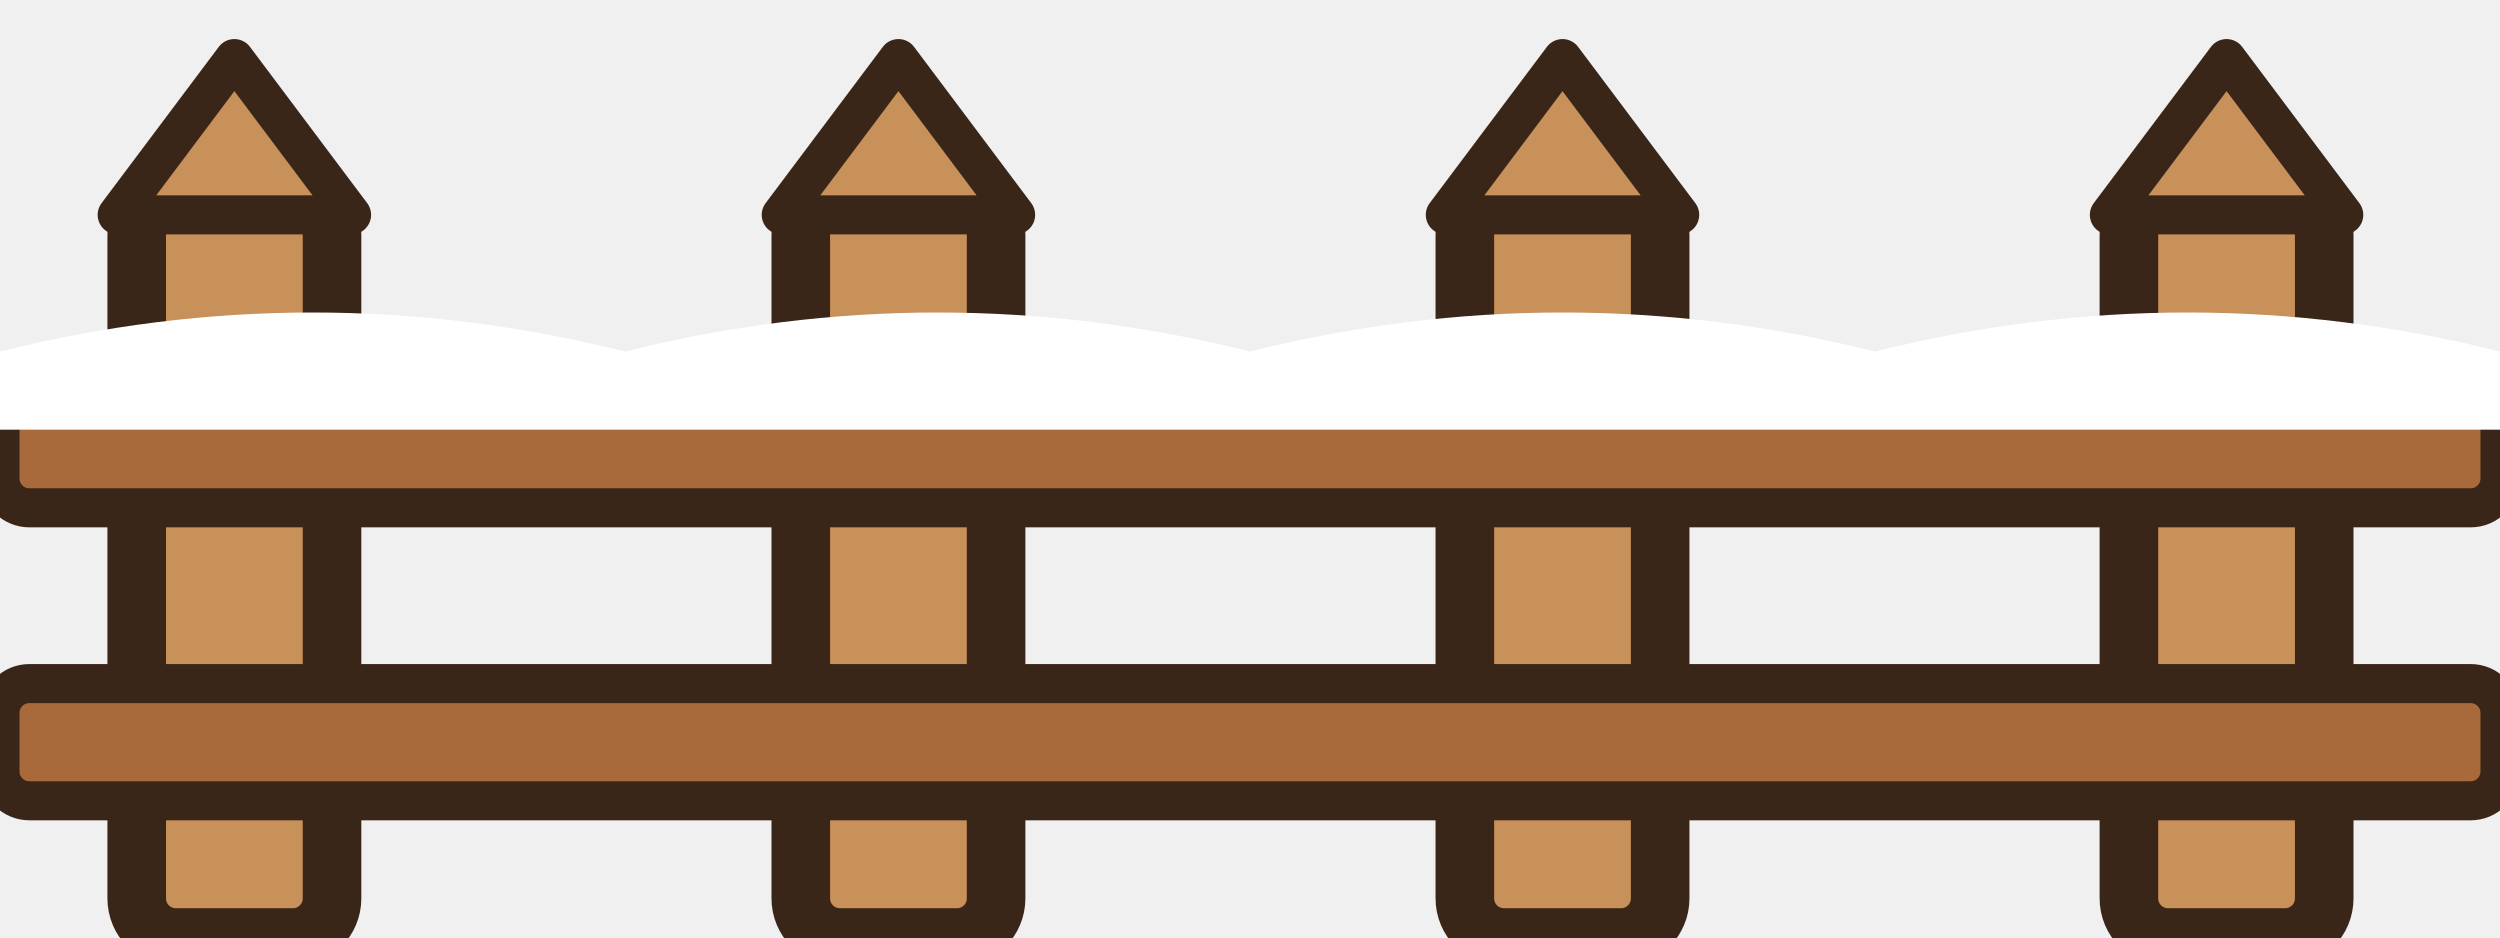
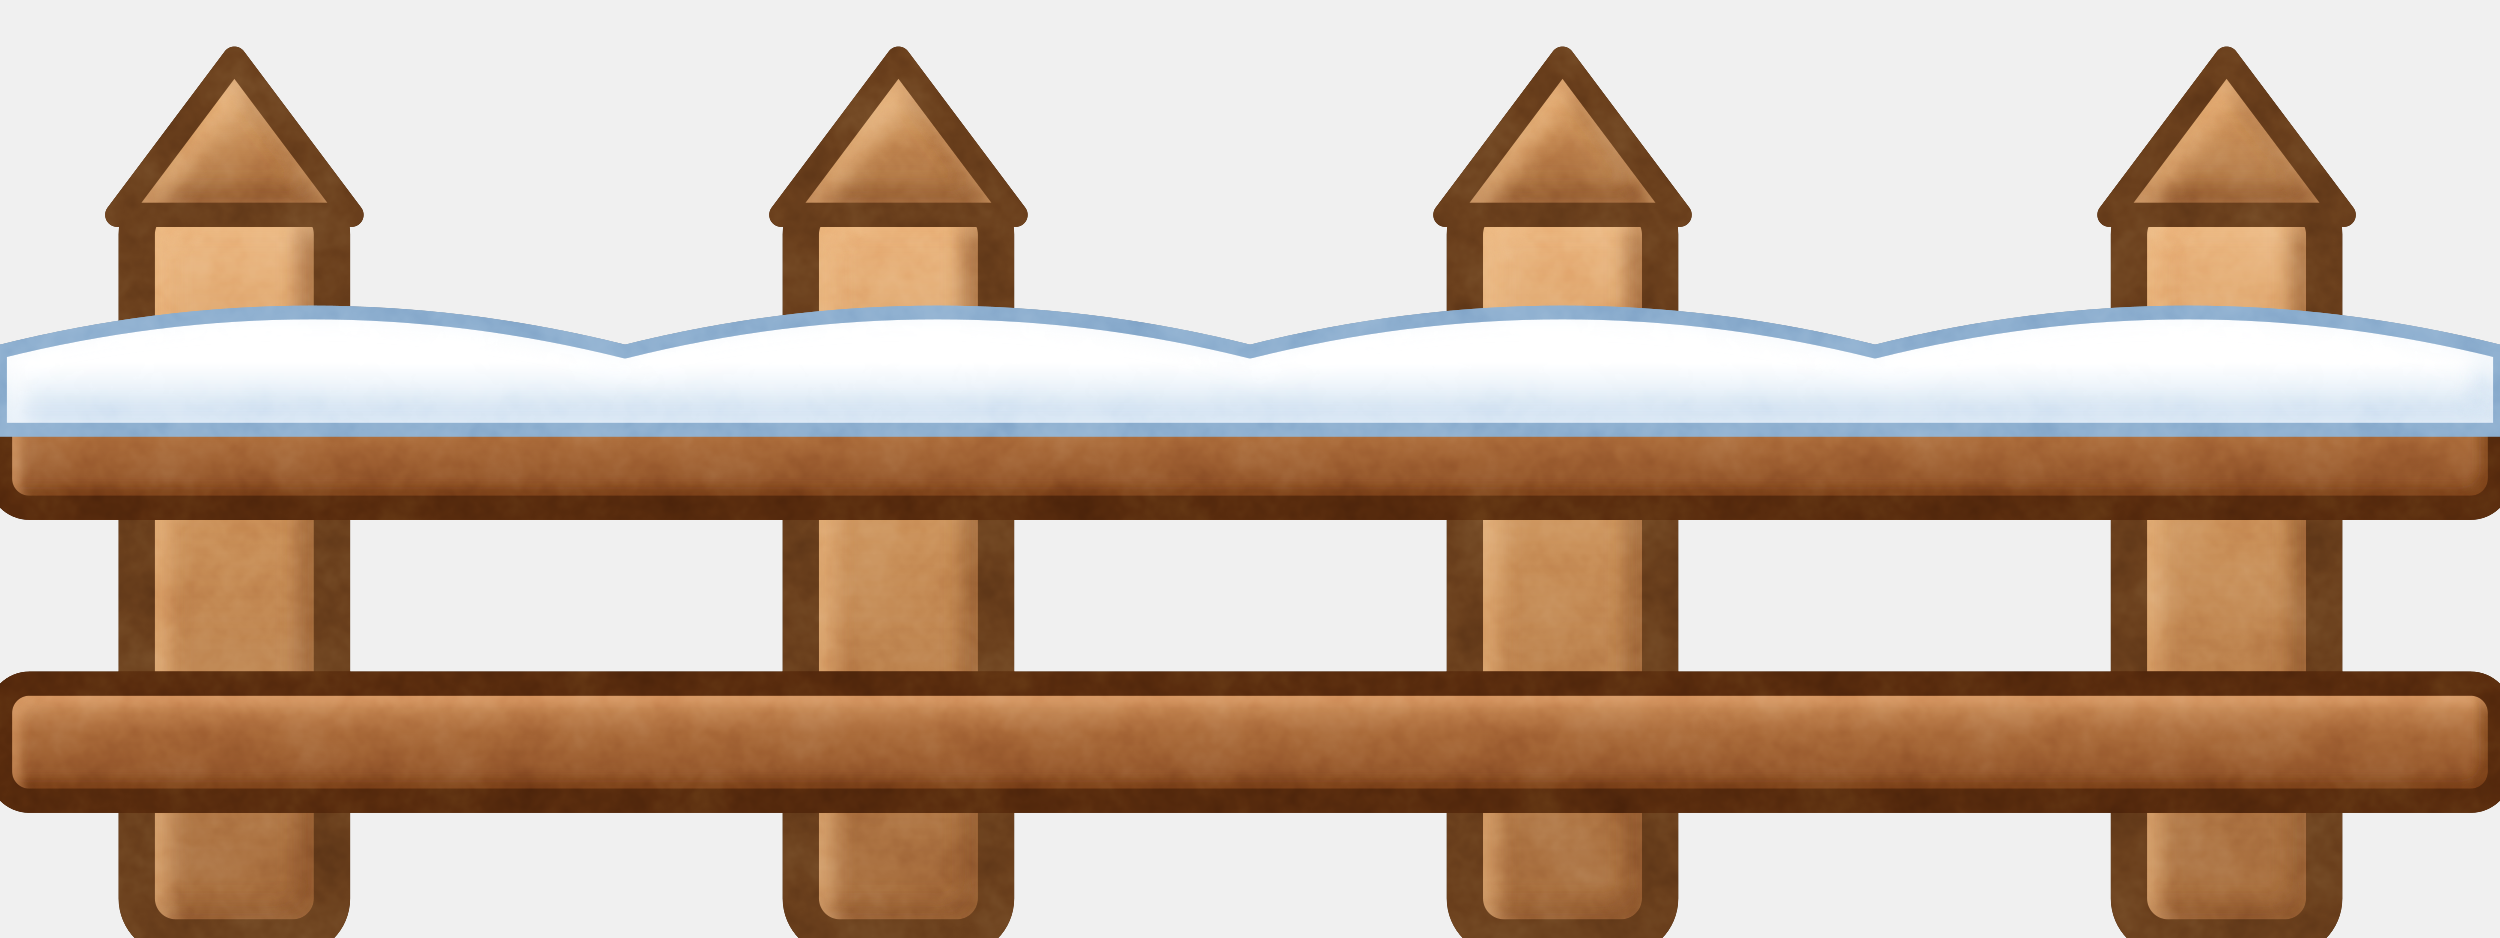
- <svg xmlns="http://www.w3.org/2000/svg" width="256" height="96" viewBox="0 0 256 96">
-   <defs />
-   <rect x="14" y="20" width="20" height="76" rx="4" fill="#c9915a" stroke="#3a2618" stroke-width="6" stroke-linejoin="round" stroke-linecap="round" />
-   <path d="M12,22 L24,6 L36,22 Z" fill="#c9915a" stroke="#3a2618" stroke-width="4" stroke-linejoin="round" stroke-linecap="round" />
-   <rect x="82" y="20" width="20" height="76" rx="4" fill="#c9915a" stroke="#3a2618" stroke-width="6" stroke-linejoin="round" stroke-linecap="round" />
-   <path d="M80,22 L92,6 L104,22 Z" fill="#c9915a" stroke="#3a2618" stroke-width="4" stroke-linejoin="round" stroke-linecap="round" />
-   <rect x="150" y="20" width="20" height="76" rx="4" fill="#c9915a" stroke="#3a2618" stroke-width="6" stroke-linejoin="round" stroke-linecap="round" />
-   <path d="M148,22 L160,6 L172,22 Z" fill="#c9915a" stroke="#3a2618" stroke-width="4" stroke-linejoin="round" stroke-linecap="round" />
-   <rect x="218" y="20" width="20" height="76" rx="4" fill="#c9915a" stroke="#3a2618" stroke-width="6" stroke-linejoin="round" stroke-linecap="round" />
-   <path d="M216,22 L228,6 L240,22 Z" fill="#c9915a" stroke="#3a2618" stroke-width="4" stroke-linejoin="round" stroke-linecap="round" />
-   <rect x="0" y="40" width="256" height="12" rx="3" fill="#a86a3a" stroke="#3a2618" stroke-width="4" stroke-linejoin="round" stroke-linecap="round" />
-   <rect x="0" y="70" width="256" height="12" rx="3" fill="#a86a3a" stroke="#3a2618" stroke-width="4" stroke-linejoin="round" stroke-linecap="round" />
-   <path d="M0,36 Q32,28 64,36 Q96,28 128,36 Q160,28 192,36 Q224,28 256,36 L256,44 L0,44 Z" fill="#ffffff" stroke="#3a2618" stroke-width="0" stroke-linejoin="round" stroke-linecap="round" />
+ <svg xmlns="http://www.w3.org/2000/svg" width="256" height="96" viewBox="0 0 256 96" data-painted="1">
+   <defs>
+     <linearGradient id="pt0" x1="0" y1="0" x2="0" y2="1">
+       <stop offset="0" stop-color="#eebb85" />
+       <stop offset="0.42" stop-color="#cd945c" />
+       <stop offset="1" stop-color="#a46b3c" />
+     </linearGradient>
+     <linearGradient id="pt1" x1="0" y1="0" x2="0" y2="1">
+       <stop offset="0" stop-color="#db9e68" />
+       <stop offset="0.42" stop-color="#ab6c3b" />
+       <stop offset="1" stop-color="#894c23" />
+     </linearGradient>
+     <linearGradient id="pt2" x1="0" y1="0" x2="0" y2="1">
+       <stop offset="0" stop-color="#ffffff" />
+       <stop offset="0.42" stop-color="#ffffff" />
+       <stop offset="1" stop-color="#cddff0" />
+     </linearGradient>
+     <clipPath id="pvc0">
+       <rect x="14" y="20" width="20" height="76" rx="4" />
+     </clipPath>
+     <filter id="pv0" x="-30%" y="-30%" width="160%" height="160%">
+       <feGaussianBlur stdDeviation="1.0" />
+     </filter>
+     <clipPath id="pvc1">
+       <path d="M12,22 L24,6 L36,22 Z" />
+     </clipPath>
+     <clipPath id="pvc2">
+       <rect x="82" y="20" width="20" height="76" rx="4" />
+     </clipPath>
+     <clipPath id="pvc3">
+       <path d="M80,22 L92,6 L104,22 Z" />
+     </clipPath>
+     <clipPath id="pvc4">
+       <rect x="150" y="20" width="20" height="76" rx="4" />
+     </clipPath>
+     <clipPath id="pvc5">
+       <path d="M148,22 L160,6 L172,22 Z" />
+     </clipPath>
+     <clipPath id="pvc6">
+       <rect x="218" y="20" width="20" height="76" rx="4" />
+     </clipPath>
+     <clipPath id="pvc7">
+       <path d="M216,22 L228,6 L240,22 Z" />
+     </clipPath>
+     <clipPath id="pvc8">
+       <rect x="0" y="40" width="256" height="12" rx="3" />
+     </clipPath>
+     <filter id="pv1" x="-30%" y="-30%" width="160%" height="160%">
+       <feGaussianBlur stdDeviation="0.5" />
+     </filter>
+     <clipPath id="pvc9">
+       <rect x="0" y="70" width="256" height="12" rx="3" />
+     </clipPath>
+     <clipPath id="pvc10">
+       <path d="M0,36 Q32,28 64,36 Q96,28 128,36 Q160,28 192,36 Q224,28 256,36 L256,44 L0,44 Z" />
+     </clipPath>
+     <filter id="paintgrain" x="-5%" y="-5%" width="110%" height="110%" color-interpolation-filters="sRGB">
+       <feTurbulence type="fractalNoise" baseFrequency="0.75" numOctaves="2" seed="7" result="fine" />
+       <feTurbulence type="fractalNoise" baseFrequency="0.141" numOctaves="3" seed="3" result="soft" />
+       <feColorMatrix in="fine" type="matrix" result="fg" values="0.22 0 0 0 0.39  0.22 0 0 0 0.39  0.22 0 0 0 0.39  0 0 0 0 1" />
+       <feColorMatrix in="soft" type="matrix" result="sg" values="0.5 0 0 0 0.25  0.5 0 0 0 0.25  0.5 0 0 0 0.25  0 0 0 0 1" />
+       <feComposite in="fg" in2="sg" operator="arithmetic" k1="0" k2="0.5" k3="0.5" k4="0" result="noise" />
+       <feComposite in="noise" in2="SourceAlpha" operator="in" result="masked" />
+       <feBlend in="masked" in2="SourceGraphic" mode="soft-light" result="lit" />
+       <feComposite in="lit" in2="SourceAlpha" operator="in" />
+     </filter>
+   </defs>
+   <g filter="url(#paintgrain)">
+     <rect x="14" y="20" width="20" height="76" rx="4" fill="url(#pt0)" stroke="#6b401d" stroke-width="3.72" stroke-linejoin="round" stroke-linecap="round" />
+     <g clip-path="url(#pvc0)">
+       <rect x="14" y="20" width="20" height="76" rx="4" fill="none" stroke="#834c24" stroke-width="4.2" opacity="0.55" filter="url(#pv0)" transform="translate(-1.4 -1.4)" />
+       <rect x="14" y="20" width="20" height="76" rx="4" fill="none" stroke="#eebb85" stroke-width="4.2" opacity="0.6" filter="url(#pv0)" transform="translate(1.4 1.4)" />
+     </g>
+     <rect x="14" y="20" width="20" height="76" rx="4" fill="none" stroke="#6b401d" stroke-width="3.72" stroke-linejoin="round" stroke-linecap="round" />
+     <path d="M12,22 L24,6 L36,22 Z" fill="url(#pt0)" stroke="#6b401d" stroke-width="2.48" stroke-linejoin="round" stroke-linecap="round" />
+     <g clip-path="url(#pvc1)">
+       <path d="M12,22 L24,6 L36,22 Z" fill="none" stroke="#834c24" stroke-width="3.3" opacity="0.55" filter="url(#pv0)" transform="translate(-1.1 -1.1)" />
+       <path d="M12,22 L24,6 L36,22 Z" fill="none" stroke="#eebb85" stroke-width="3.3" opacity="0.6" filter="url(#pv0)" transform="translate(1.1 1.1)" />
+     </g>
+     <path d="M12,22 L24,6 L36,22 Z" fill="none" stroke="#6b401d" stroke-width="2.48" stroke-linejoin="round" stroke-linecap="round" />
+     <rect x="82" y="20" width="20" height="76" rx="4" fill="url(#pt0)" stroke="#6b401d" stroke-width="3.72" stroke-linejoin="round" stroke-linecap="round" />
+     <g clip-path="url(#pvc2)">
+       <rect x="82" y="20" width="20" height="76" rx="4" fill="none" stroke="#834c24" stroke-width="4.2" opacity="0.55" filter="url(#pv0)" transform="translate(-1.4 -1.4)" />
+       <rect x="82" y="20" width="20" height="76" rx="4" fill="none" stroke="#eebb85" stroke-width="4.2" opacity="0.6" filter="url(#pv0)" transform="translate(1.4 1.4)" />
+     </g>
+     <rect x="82" y="20" width="20" height="76" rx="4" fill="none" stroke="#6b401d" stroke-width="3.72" stroke-linejoin="round" stroke-linecap="round" />
+     <path d="M80,22 L92,6 L104,22 Z" fill="url(#pt0)" stroke="#6b401d" stroke-width="2.48" stroke-linejoin="round" stroke-linecap="round" />
+     <g clip-path="url(#pvc3)">
+       <path d="M80,22 L92,6 L104,22 Z" fill="none" stroke="#834c24" stroke-width="3.3" opacity="0.55" filter="url(#pv0)" transform="translate(-1.1 -1.1)" />
+       <path d="M80,22 L92,6 L104,22 Z" fill="none" stroke="#eebb85" stroke-width="3.3" opacity="0.6" filter="url(#pv0)" transform="translate(1.1 1.1)" />
+     </g>
+     <path d="M80,22 L92,6 L104,22 Z" fill="none" stroke="#6b401d" stroke-width="2.48" stroke-linejoin="round" stroke-linecap="round" />
+     <rect x="150" y="20" width="20" height="76" rx="4" fill="url(#pt0)" stroke="#6b401d" stroke-width="3.72" stroke-linejoin="round" stroke-linecap="round" />
+     <g clip-path="url(#pvc4)">
+       <rect x="150" y="20" width="20" height="76" rx="4" fill="none" stroke="#834c24" stroke-width="4.2" opacity="0.55" filter="url(#pv0)" transform="translate(-1.4 -1.4)" />
+       <rect x="150" y="20" width="20" height="76" rx="4" fill="none" stroke="#eebb85" stroke-width="4.2" opacity="0.6" filter="url(#pv0)" transform="translate(1.4 1.4)" />
+     </g>
+     <rect x="150" y="20" width="20" height="76" rx="4" fill="none" stroke="#6b401d" stroke-width="3.72" stroke-linejoin="round" stroke-linecap="round" />
+     <path d="M148,22 L160,6 L172,22 Z" fill="url(#pt0)" stroke="#6b401d" stroke-width="2.48" stroke-linejoin="round" stroke-linecap="round" />
+     <g clip-path="url(#pvc5)">
+       <path d="M148,22 L160,6 L172,22 Z" fill="none" stroke="#834c24" stroke-width="3.3" opacity="0.55" filter="url(#pv0)" transform="translate(-1.1 -1.1)" />
+       <path d="M148,22 L160,6 L172,22 Z" fill="none" stroke="#eebb85" stroke-width="3.3" opacity="0.6" filter="url(#pv0)" transform="translate(1.1 1.1)" />
+     </g>
+     <path d="M148,22 L160,6 L172,22 Z" fill="none" stroke="#6b401d" stroke-width="2.48" stroke-linejoin="round" stroke-linecap="round" />
+     <rect x="218" y="20" width="20" height="76" rx="4" fill="url(#pt0)" stroke="#6b401d" stroke-width="3.72" stroke-linejoin="round" stroke-linecap="round" />
+     <g clip-path="url(#pvc6)">
+       <rect x="218" y="20" width="20" height="76" rx="4" fill="none" stroke="#834c24" stroke-width="4.2" opacity="0.55" filter="url(#pv0)" transform="translate(-1.4 -1.4)" />
+       <rect x="218" y="20" width="20" height="76" rx="4" fill="none" stroke="#eebb85" stroke-width="4.2" opacity="0.6" filter="url(#pv0)" transform="translate(1.4 1.4)" />
+     </g>
+     <rect x="218" y="20" width="20" height="76" rx="4" fill="none" stroke="#6b401d" stroke-width="3.72" stroke-linejoin="round" stroke-linecap="round" />
+     <path d="M216,22 L228,6 L240,22 Z" fill="url(#pt0)" stroke="#6b401d" stroke-width="2.48" stroke-linejoin="round" stroke-linecap="round" />
+     <g clip-path="url(#pvc7)">
+       <path d="M216,22 L228,6 L240,22 Z" fill="none" stroke="#834c24" stroke-width="3.3" opacity="0.55" filter="url(#pv0)" transform="translate(-1.1 -1.1)" />
+       <path d="M216,22 L228,6 L240,22 Z" fill="none" stroke="#eebb85" stroke-width="3.3" opacity="0.6" filter="url(#pv0)" transform="translate(1.1 1.1)" />
+     </g>
+     <path d="M216,22 L228,6 L240,22 Z" fill="none" stroke="#6b401d" stroke-width="2.48" stroke-linejoin="round" stroke-linecap="round" />
+     <rect x="0" y="40" width="256" height="12" rx="3" fill="url(#pt1)" stroke="#592c0e" stroke-width="2.48" stroke-linejoin="round" stroke-linecap="round" />
+     <g clip-path="url(#pvc8)">
+       <rect x="0" y="40" width="256" height="12" rx="3" fill="none" stroke="#6e3411" stroke-width="2.5" opacity="0.55" filter="url(#pv1)" transform="translate(-0.9 -0.9)" />
+       <rect x="0" y="40" width="256" height="12" rx="3" fill="none" stroke="#db9e68" stroke-width="2.5" opacity="0.6" filter="url(#pv1)" transform="translate(0.9 0.9)" />
+     </g>
+     <rect x="0" y="40" width="256" height="12" rx="3" fill="none" stroke="#592c0e" stroke-width="2.48" stroke-linejoin="round" stroke-linecap="round" />
+     <rect x="0" y="70" width="256" height="12" rx="3" fill="url(#pt1)" stroke="#592c0e" stroke-width="2.48" stroke-linejoin="round" stroke-linecap="round" />
+     <g clip-path="url(#pvc9)">
+       <rect x="0" y="70" width="256" height="12" rx="3" fill="none" stroke="#6e3411" stroke-width="2.5" opacity="0.55" filter="url(#pv1)" transform="translate(-0.9 -0.9)" />
+       <rect x="0" y="70" width="256" height="12" rx="3" fill="none" stroke="#db9e68" stroke-width="2.5" opacity="0.6" filter="url(#pv1)" transform="translate(0.9 0.9)" />
+     </g>
+     <rect x="0" y="70" width="256" height="12" rx="3" fill="none" stroke="#592c0e" stroke-width="2.48" stroke-linejoin="round" stroke-linecap="round" />
+     <path d="M0,36 Q32,28 64,36 Q96,28 128,36 Q160,28 192,36 Q224,28 256,36 L256,44 L0,44 Z" fill="url(#pt2)" stroke="#8fb0d0" stroke-width="1.40" stroke-linejoin="round" stroke-linecap="round" />
+     <g clip-path="url(#pvc10)">
+       <path d="M0,36 Q32,28 64,36 Q96,28 128,36 Q160,28 192,36 Q224,28 256,36 L256,44 L0,44 Z" fill="none" stroke="#cddff0" stroke-width="3.3" opacity="0.55" filter="url(#pv0)" transform="translate(-1.1 -1.1)" />
+       <path d="M0,36 Q32,28 64,36 Q96,28 128,36 Q160,28 192,36 Q224,28 256,36 L256,44 L0,44 Z" fill="none" stroke="#ffffff" stroke-width="3.3" opacity="0.6" filter="url(#pv0)" transform="translate(1.1 1.1)" />
+     </g>
+     <path d="M0,36 Q32,28 64,36 Q96,28 128,36 Q160,28 192,36 Q224,28 256,36 L256,44 L0,44 Z" fill="none" stroke="#8fb0d0" stroke-width="1.40" stroke-linejoin="round" stroke-linecap="round" />
+   </g>
</svg>
